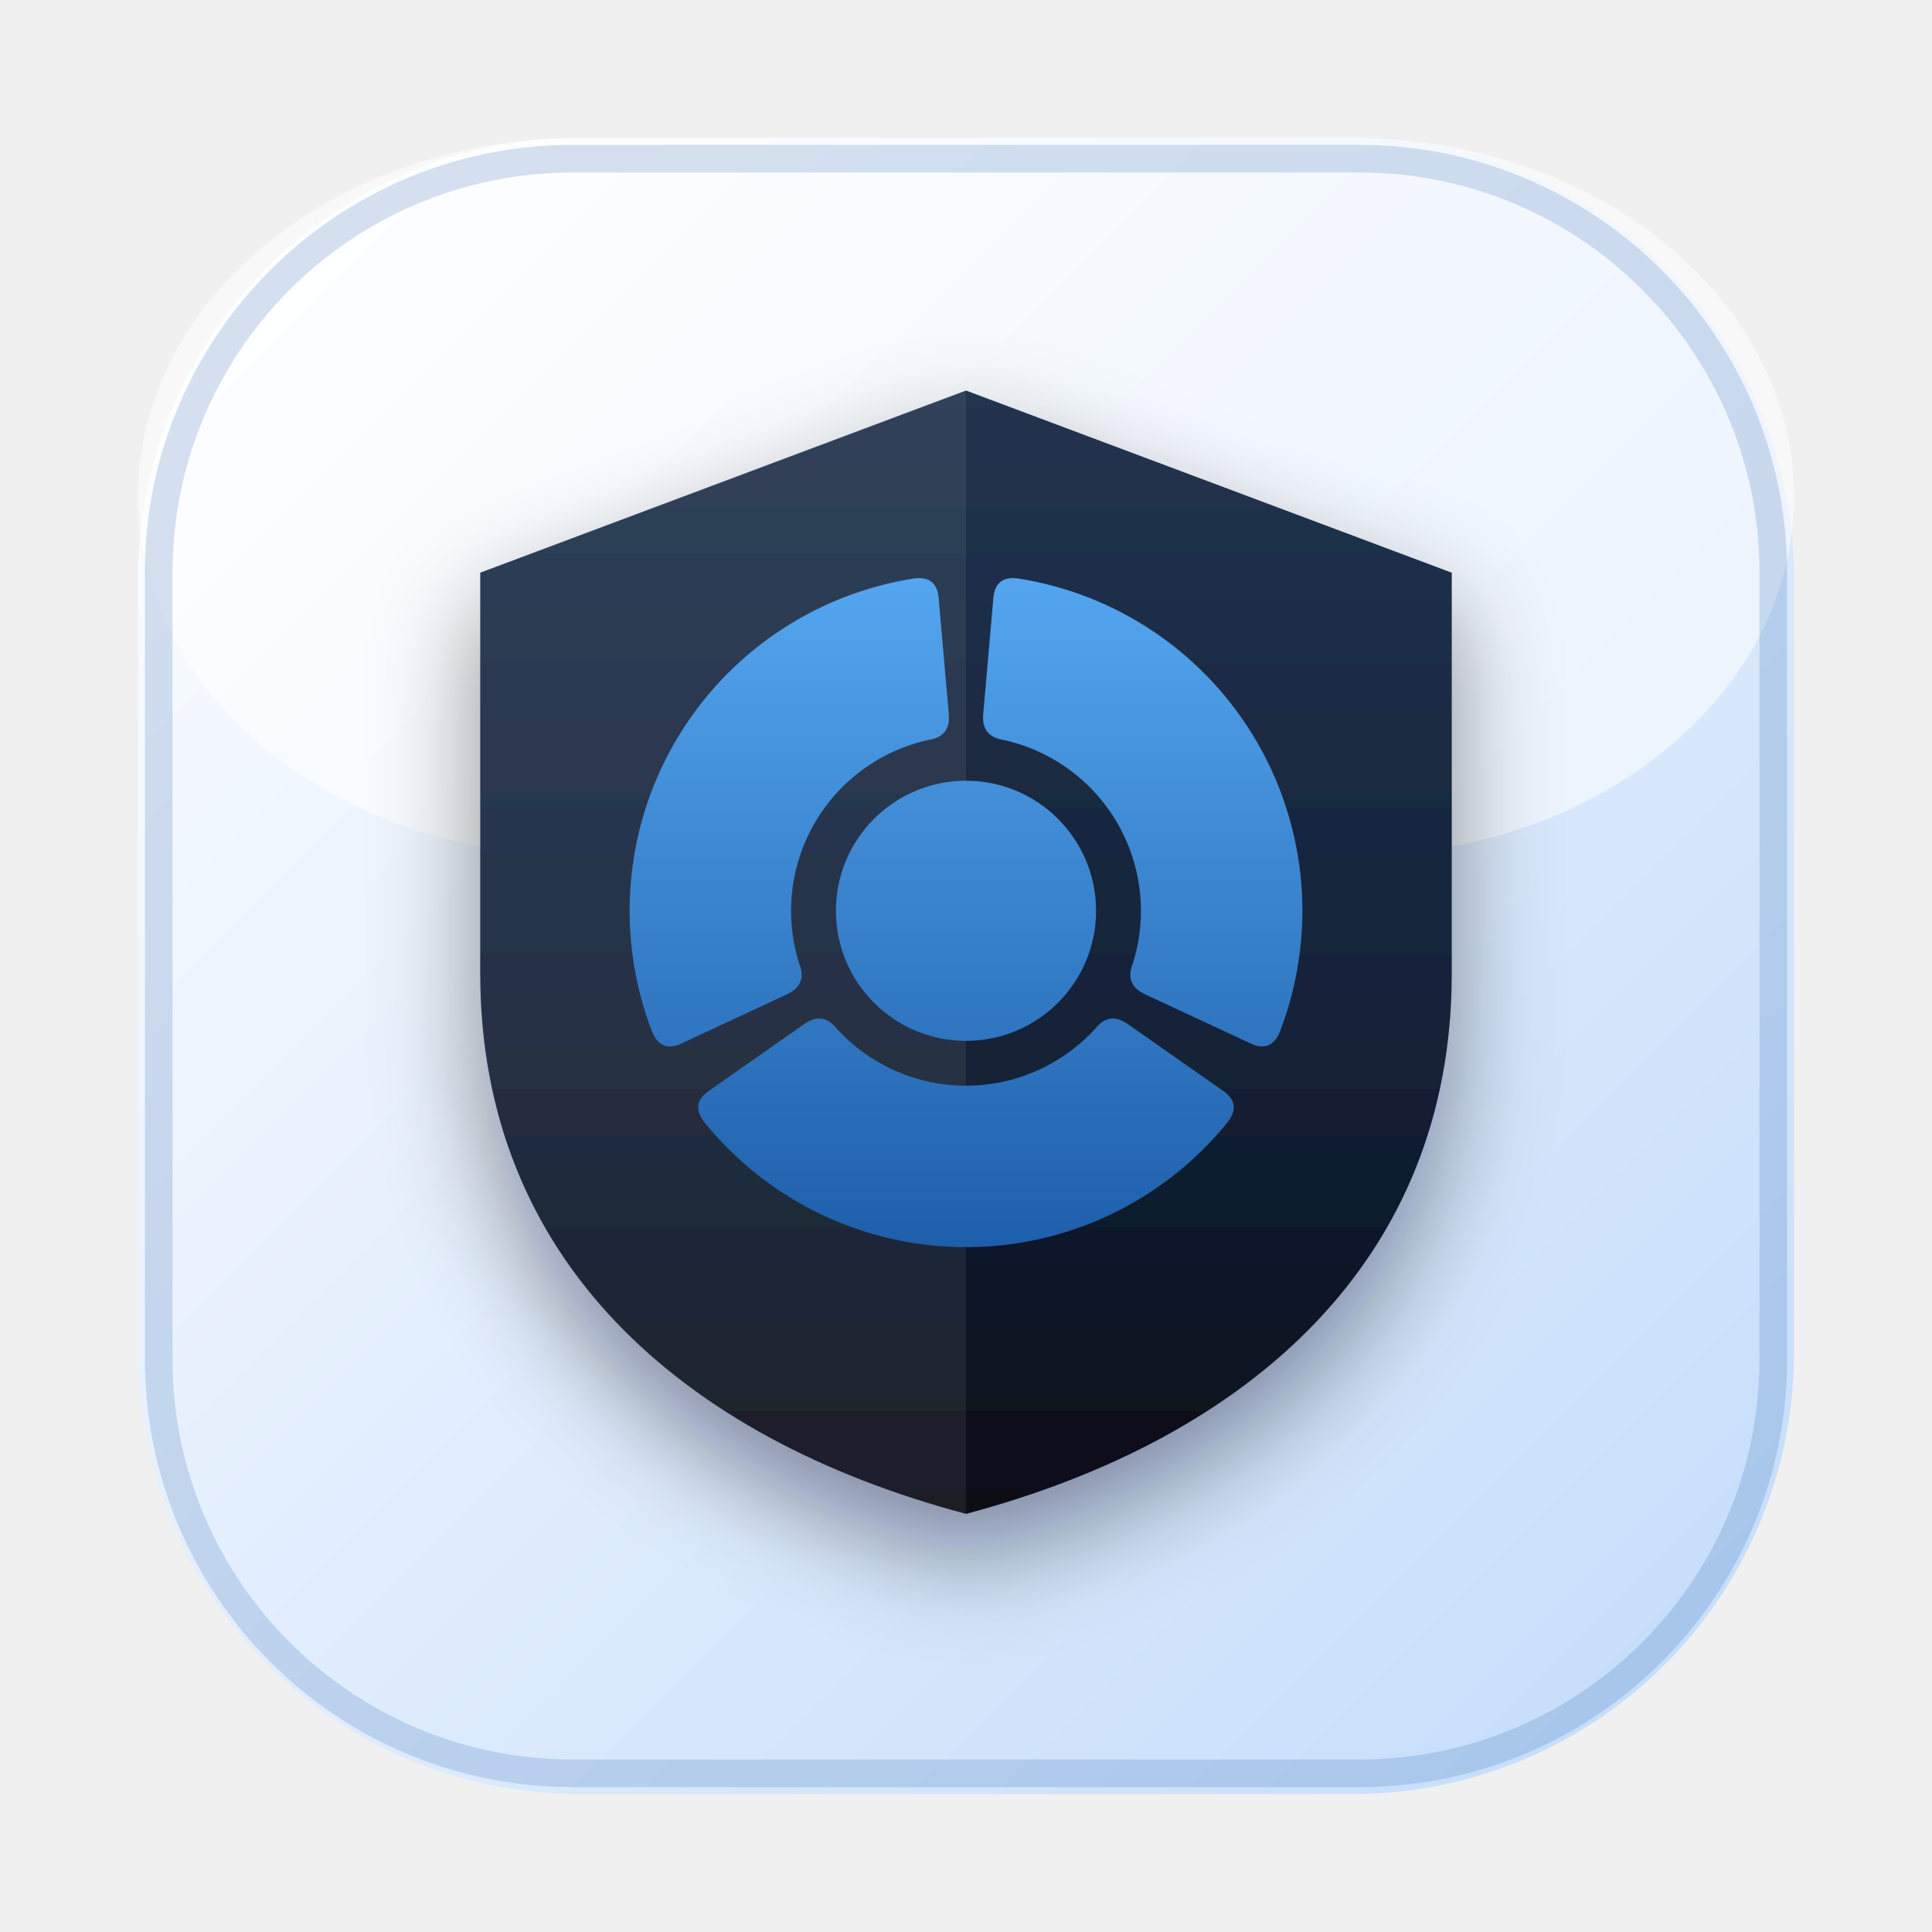
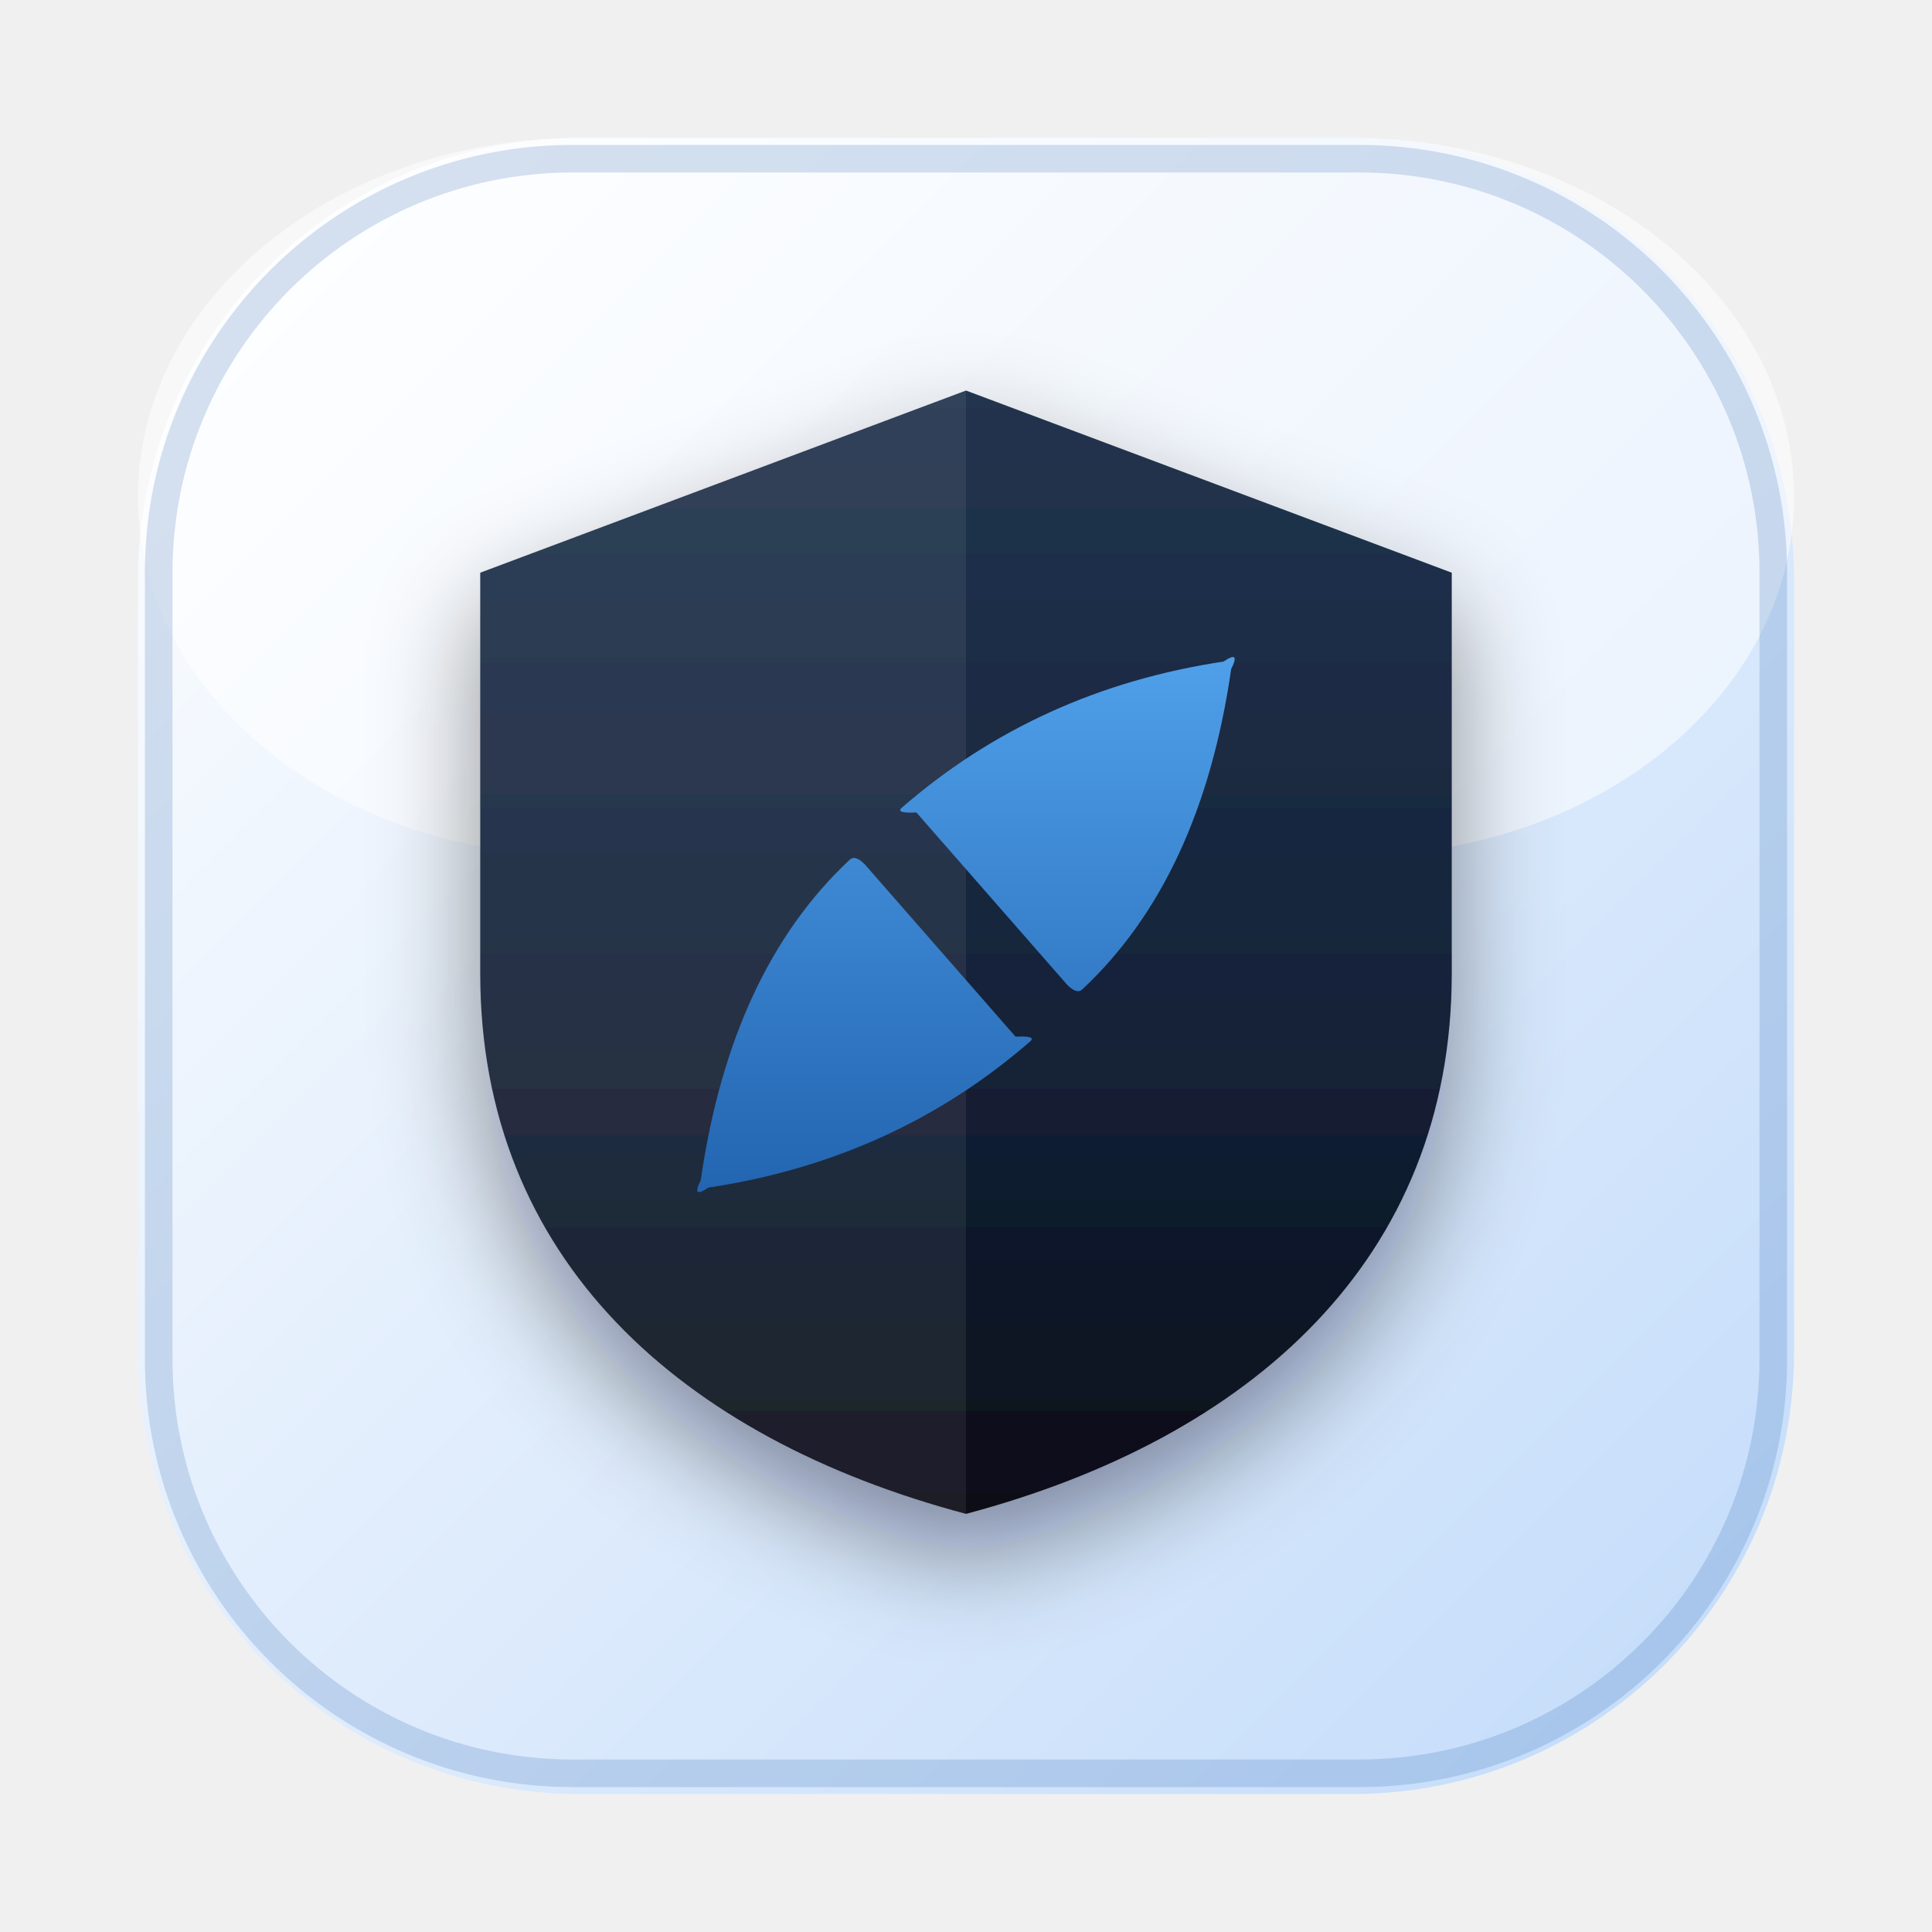
- <svg xmlns="http://www.w3.org/2000/svg" viewBox="-3 -3 70 70" role="img" aria-label="chrome: Large">
+ <svg xmlns="http://www.w3.org/2000/svg" viewBox="-3 -3 70 70" role="img" aria-label="safari: Open center">
  <defs>
    <linearGradient id="tile" x1="0" y1="0" x2="1" y2="1">
      <stop offset="0" stop-color="#ffffff" />
      <stop offset="1" stop-color="#c2dbfa" />
    </linearGradient>
    <linearGradient id="white" x1="0" y1="0" x2="0" y2="1">
      <stop offset="0" stop-color="#22344f" />
      <stop offset=".55" stop-color="#152339" />
      <stop offset="1" stop-color="#070d18" />
    </linearGradient>
    <linearGradient id="blue" x1="0" y1="0" x2="0" y2="1">
      <stop offset="0" stop-color="#56a8f2" />
      <stop offset="1" stop-color="#1c5ca8" />
    </linearGradient>
    <filter id="shadow" x="-45%" y="-45%" width="190%" height="190%">
      <feDropShadow dx="0" dy="1.5" stdDeviation="1.7" flood-color="#03101f" flood-opacity=".42" />
    </filter>
    <linearGradient id="symbol-blue" gradientUnits="userSpaceOnUse" x1="0" y1="0" x2="0" y2="32">
      <stop offset="0" stop-color="#56a8f2" />
      <stop offset="1" stop-color="#1c5ca8" />
    </linearGradient>
  </defs>
  <rect x="2" y="2" width="60" height="60" rx="16" fill="url(#tile)" />
  <rect x="2" y="2" width="60" height="26" rx="16" fill="#fff" opacity=".52" />
  <rect x="2.75" y="2.75" width="58.5" height="58.5" rx="15" fill="none" stroke="#1c5ca8" stroke-opacity=".18" />
  <g id="vault-shield" transform="translate(32 31.5) scale(1.1) translate(-32 -31.5)">
    <g filter="url(#shadow)">
      <path d="M32 13 16 19v13.2c0 9.4 6.6 15.3 16 17.8 9.4-2.5 16-8.4 16-17.8V19L32 13Z" fill="url(#white)" />
    </g>
    <path d="M32 13 16 19v13.2c0 9.4 6.6 15.3 16 17.8V13Z" fill="#fff" opacity=".07" />
  </g>
-   <g id="platform-symbol" transform="translate(19 17) scale(0.8125)">
+   <g id="platform-symbol" transform="translate(19.5 18) scale(0.7812)">
    <g fill="url(#symbol-blue)">
-       <path d="M18.3 1.177 A15.0 15.0 0 0 1 29.987 21.42 Q29.595 22.339 28.688 21.917 L23.976 19.719 Q23.069 19.296 23.433 18.366 A7.8 7.8 0 0 0 17.668 8.38 Q16.68 8.23 16.767 7.234 L17.22 2.053 Q17.307 1.057 18.3 1.177 Z" />
-       <path d="M27.687 25.403 A15.0 15.0 0 0 1 4.313 25.403 Q3.713 24.604 4.532 24.03 L8.791 21.047 Q9.611 20.474 10.235 21.254 A7.8 7.8 0 0 0 21.765 21.254 Q22.389 20.474 23.209 21.047 L27.468 24.03 Q28.287 24.604 27.687 25.403 Z" />
-       <path d="M2.013 21.42 A15.0 15.0 0 0 1 13.7 1.177 Q14.693 1.057 14.78 2.053 L15.233 7.234 Q15.32 8.23 14.332 8.38 A7.8 7.8 0 0 0 8.567 18.366 Q8.931 19.296 8.024 19.719 L3.312 21.917 Q2.405 22.339 2.013 21.42 Z" />
-       <circle cx="16" cy="16" r="5.8" />
+       <path d="M27.95 3.8 Q28.75 3.25 28.3 4.15 Q26.9 13.854 21.4 19 Q21.15 19.25 20.7 18.8 L13.7 10.8 Q12.75 10.85 13 10.6 Q19.315 5.1 27.95 3.8 Z" />
+       <path d="M4.05 28.2 Q3.25 28.75 3.7 27.85 Q5.1 18.146 10.6 13 Q10.85 12.75 11.3 13.2 L18.3 21.2 Q19.25 21.15 19 21.4 Q12.685 26.9 4.05 28.2 Z" />
    </g>
  </g>
</svg>
